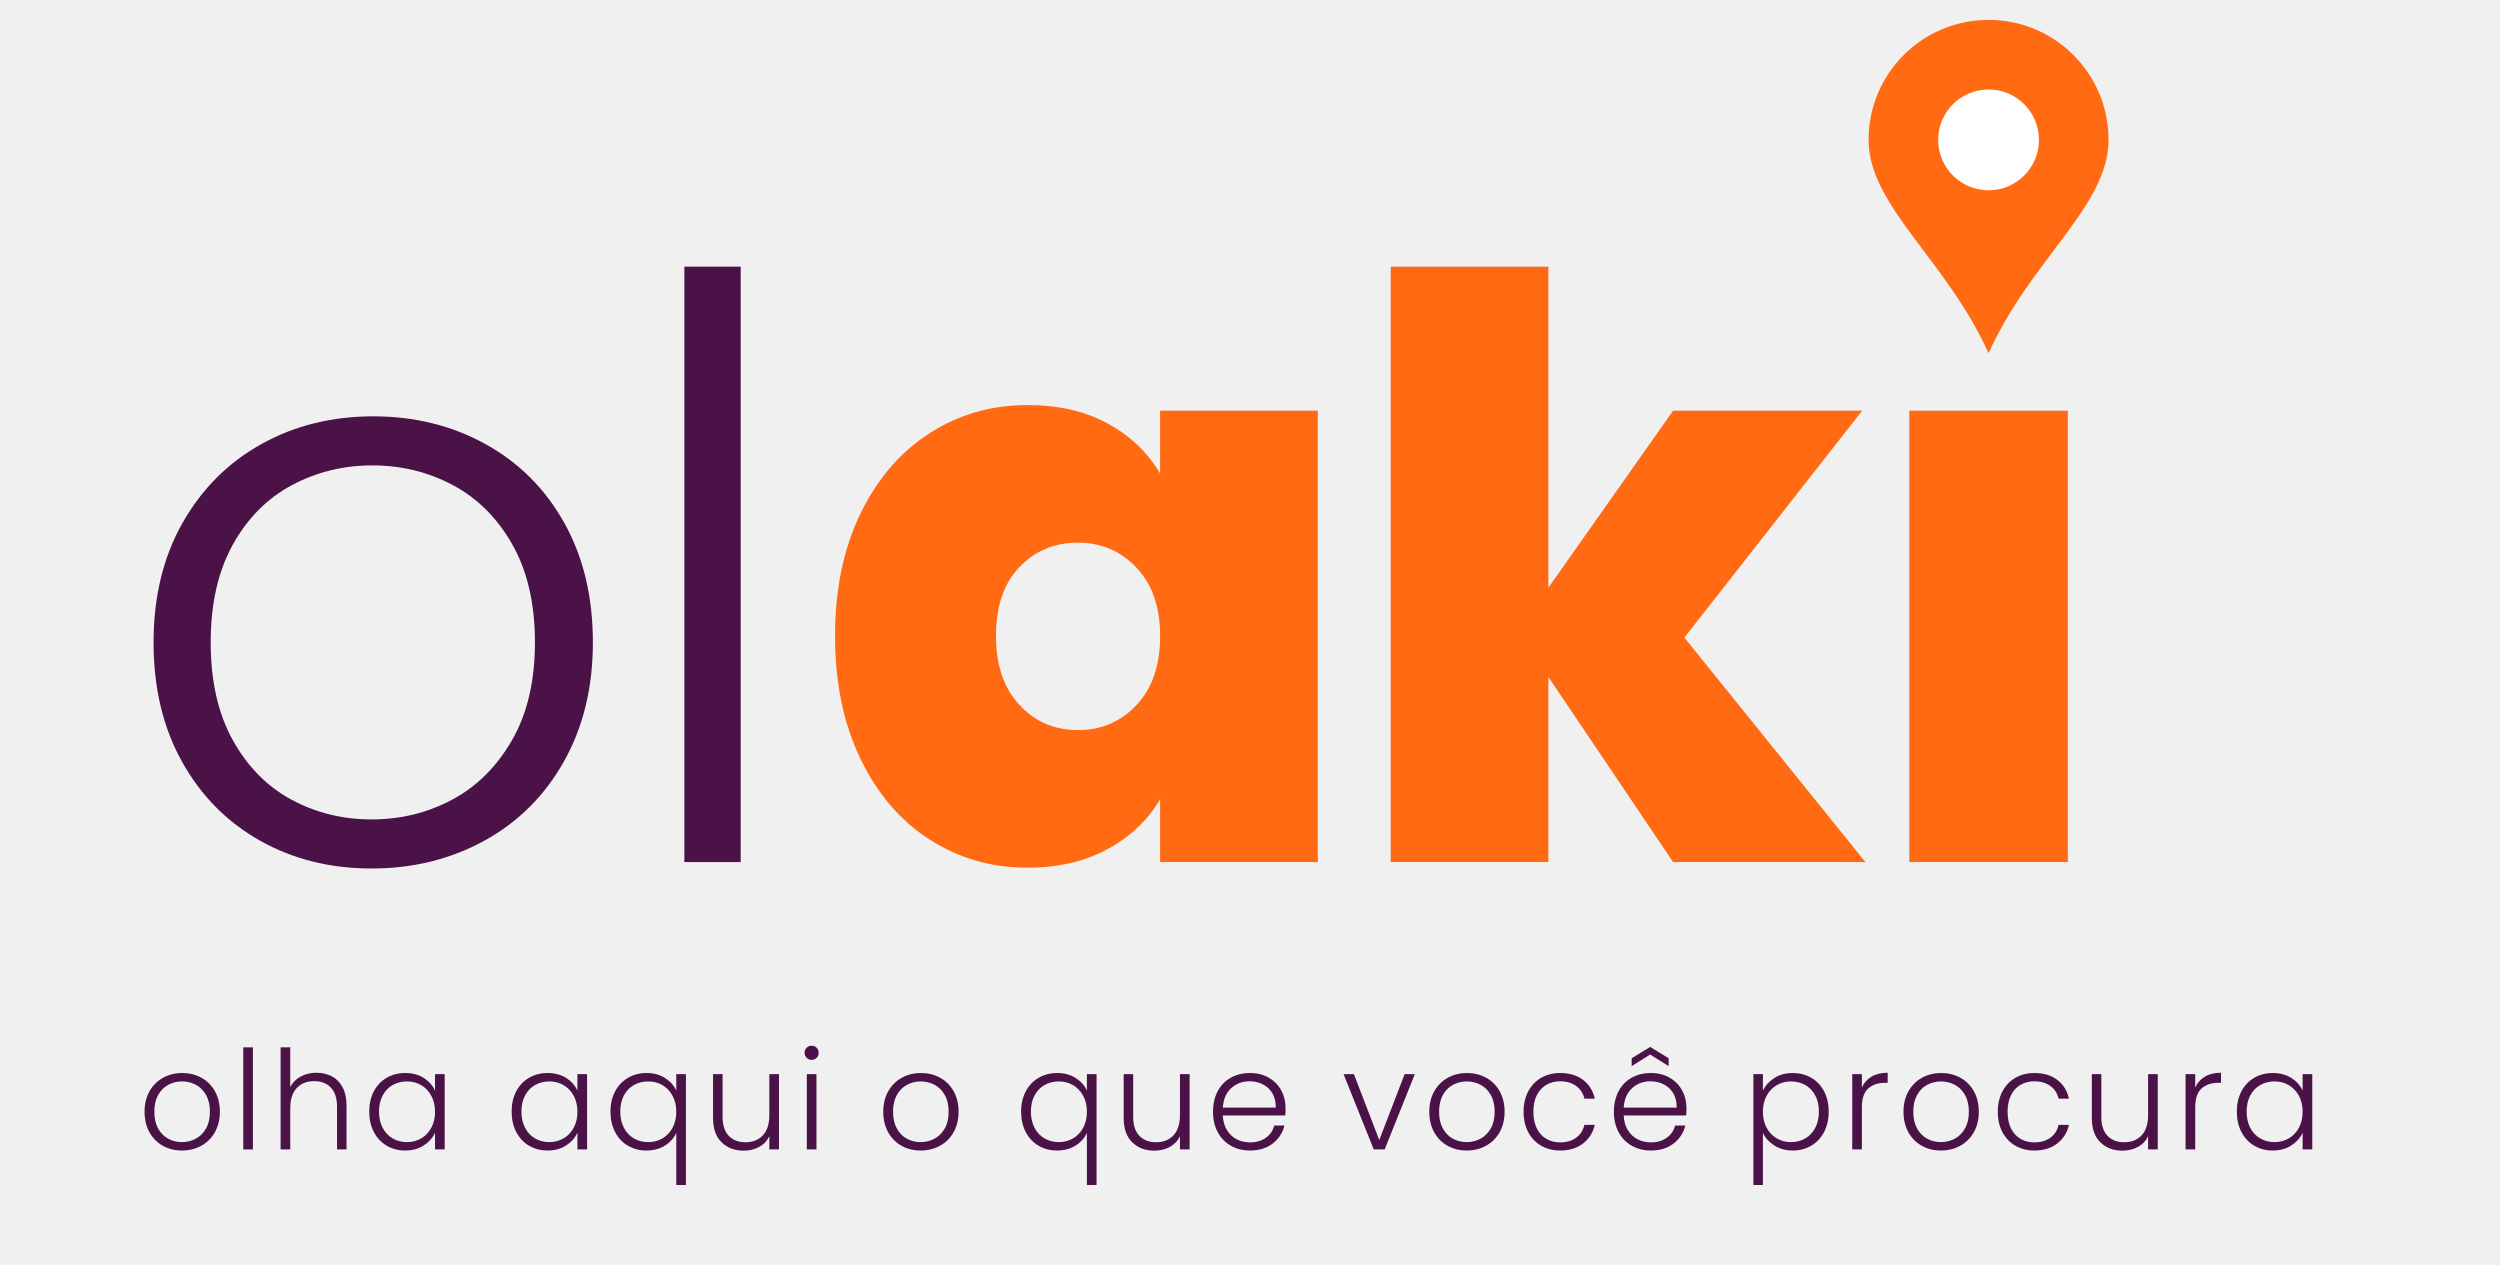
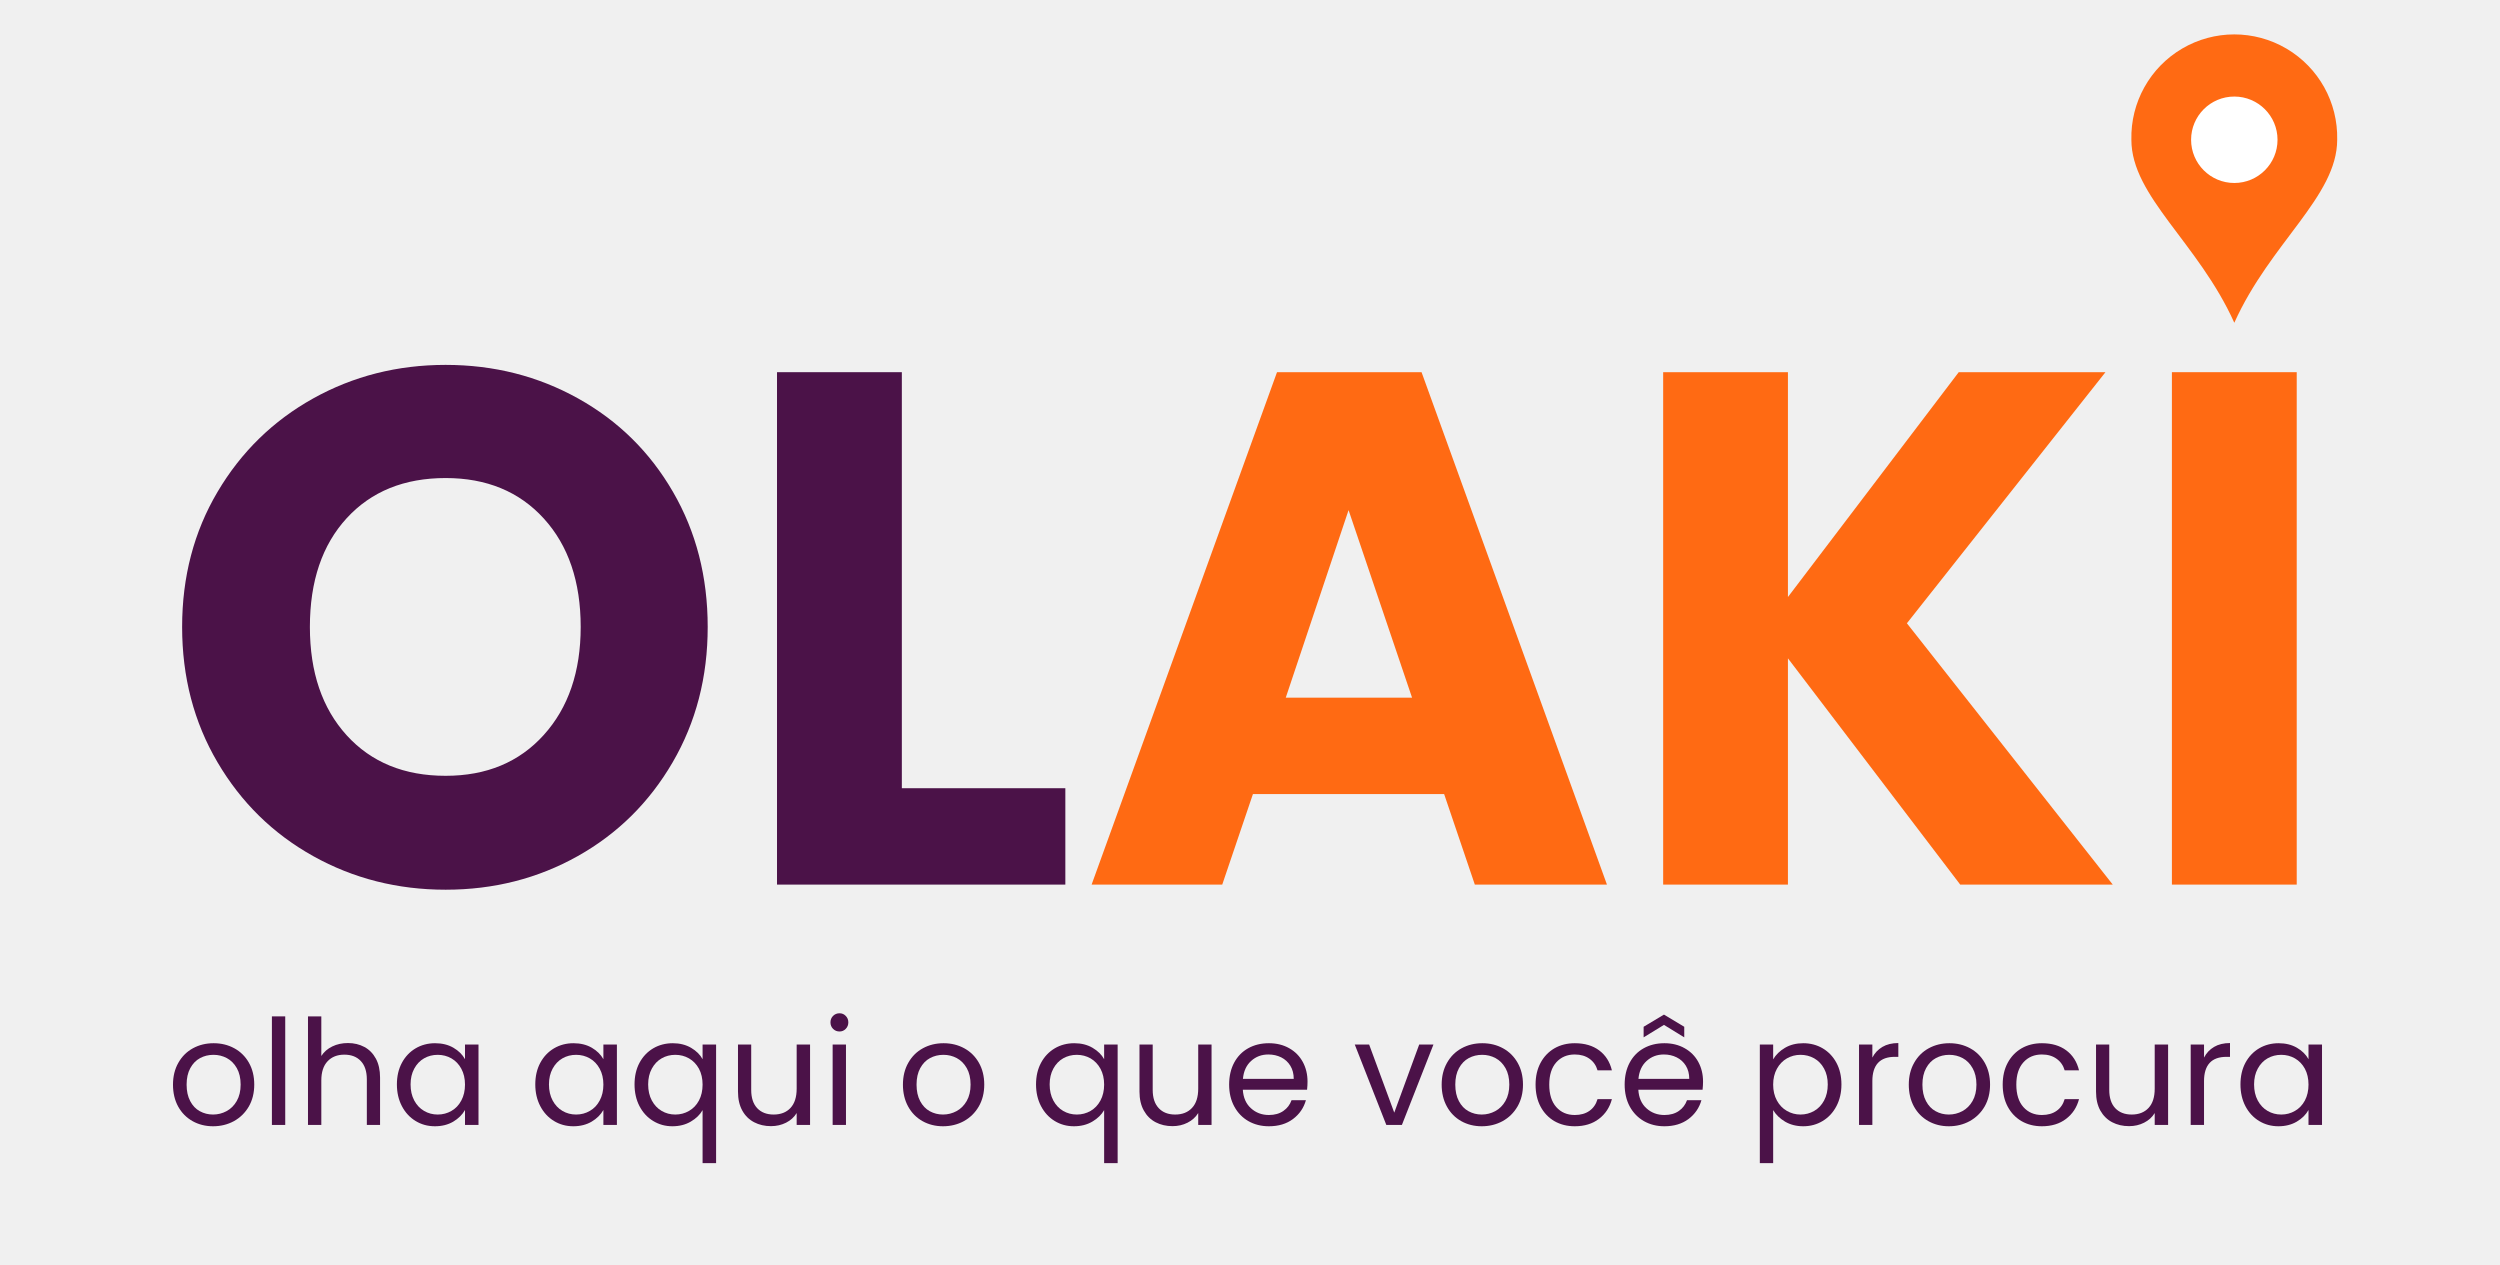
<svg xmlns="http://www.w3.org/2000/svg" viewBox="0 0 435 220" width="435" height="220">
  <g fill="#4B1248">
-     <path d="M26.72 111.78Q26.72 99.88 31.76 90.99Q36.8 82.1 45.48 77.27Q54.16 72.44 64.94 72.44Q75.72 72.44 84.47 77.27Q93.22 82.1 98.19 90.99Q103.16 99.88 103.16 111.78Q103.16 123.54 98.12 132.5Q93.08 141.46 84.26 146.29Q75.44 151.12 64.66 151.12Q53.88 151.12 45.27 146.29Q36.66 141.46 31.69 132.57Q26.72 123.68 26.72 111.78ZM93.08 111.78Q93.08 101.7 89.16 94.77Q85.24 87.84 78.8 84.41Q72.36 80.98 64.8 80.98Q57.24 80.98 50.8 84.41Q44.36 87.84 40.51 94.77Q36.66 101.7 36.66 111.78Q36.66 121.86 40.51 128.79Q44.36 135.72 50.73 139.15Q57.1 142.58 64.66 142.58Q72.22 142.58 78.66 139.15Q85.1 135.72 89.09 128.79Q93.08 121.86 93.08 111.78Z" />
-     <path d="M128.88 46.4V150.0H119.08V46.4Z" />
+     <path d="M77.54 154.81Q64.97 154.81 54.49 148.96Q44.01 143.12 37.85 132.64Q31.69 122.17 31.69 109.09L31.69 109.09Q31.69 96.00 37.85 85.59Q44.01 75.17 54.49 69.33Q64.97 63.49 77.54 63.49L77.54 63.49Q90.11 63.49 100.59 69.33Q111.07 75.17 117.10 85.59Q123.14 96.00 123.14 109.09L123.14 109.09Q123.14 122.17 117.04 132.64Q110.94 143.12 100.53 148.96Q90.11 154.81 77.54 154.81L77.54 154.81ZM77.54 134.99Q88.21 134.99 94.62 127.88Q101.04 120.77 101.04 109.09L101.04 109.09Q101.04 97.27 94.62 90.22Q88.21 83.18 77.54 83.18L77.54 83.18Q66.74 83.18 60.33 90.16Q53.92 97.15 53.92 109.09L53.92 109.09Q53.92 120.90 60.33 127.95Q66.74 134.99 77.54 134.99L77.54 134.99Z" />
+     <path d="M156.92 64.76L156.92 137.15L185.37 137.15L185.37 153.92L135.20 153.92L135.20 64.76L156.92 64.76Z" />
  </g>
  <g fill="#FF6A13">
-     <path d="M178.76 70.48Q186.88 70.48 192.76 73.7Q198.64 76.92 201.86 82.38V71.46H229.3V150.0H201.86V139.08Q198.64 144.54 192.69 147.76Q186.74 150.98 178.76 150.98Q169.38 150.98 161.75 146.08Q154.12 141.18 149.71 132.01Q145.3 122.84 145.3 110.66Q145.3 98.48 149.71 89.38Q154.12 80.28 161.75 75.38Q169.38 70.48 178.76 70.48ZM187.58 94.42Q181.42 94.42 177.36 98.69Q173.3 102.96 173.3 110.66Q173.3 118.22 177.36 122.63Q181.42 127.04 187.58 127.04Q193.6 127.04 197.73 122.7Q201.86 118.36 201.86 110.66Q201.86 103.1 197.73 98.76Q193.6 94.42 187.58 94.42Z" />
-     <path d="M291.12 150.0 269.42 117.8V150.0H241.98V46.4H269.42V102.26L291.12 71.46H324.02L293.08 110.94L324.58 150.0Z" />
-     <path d="M359.8 71.46V150.0H332.22V71.46Z" />
+     <path d="M256.62 153.92L251.28 138.17L218.01 138.17L212.67 153.92L189.94 153.92L222.20 64.76L247.35 64.76L279.61 153.92L256.62 153.92ZM223.72 121.40L245.70 121.40L234.65 88.76L223.72 121.40Z" />
+     <path d="M367.62 153.92L341.08 153.92L311.10 114.55L311.10 153.92L289.39 153.92L289.39 64.76L311.10 64.76L311.10 103.88L340.82 64.76L366.35 64.76L331.80 108.45L367.62 153.92Z" />
+     <path d="M377.91 64.76L399.63 64.76L399.63 153.92L377.91 153.92L377.91 64.76Z" />
  </g>
-   <path fill="#FF6A13" d="M346.01 61.46 C338.702 45.22 325.13 35.824 325.13 24.34 A20.88 20.88 0 1 1 366.89 24.34 C366.89 35.824 353.318 45.22 346.01 61.46Z" />
-   <circle cx="346.01" cy="24.34" r="8.77" fill="#fff" />
+   <path fill="#FF6A13" d="M388.77 56.16 C382.5 42.23 370.86 34.17 370.86 24.32 A17.91 17.91 0 1 1 406.67 24.32 C406.67 34.17 395.03 42.23 388.77 56.16Z" />
+   <circle cx="388.77" cy="24.32" r="7.52" fill="#FFFFFF" />
  <g fill="#4B1248">
-     <path d="M25.152 193.448Q25.152 191.408 26.016 189.884Q26.88 188.36 28.368 187.532Q29.856 186.704 31.704 186.704Q33.552 186.704 35.052 187.532Q36.552 188.36 37.404 189.884Q38.256 191.408 38.256 193.448Q38.256 195.464 37.392 197.0Q36.528 198.536 35.016 199.364Q33.504 200.192 31.656 200.192Q29.808 200.192 28.332 199.364Q26.856 198.536 26.004 197.012Q25.152 195.488 25.152 193.448ZM36.528 193.448Q36.528 191.72 35.856 190.532Q35.184 189.344 34.08 188.756Q32.976 188.168 31.68 188.168Q30.384 188.168 29.28 188.756Q28.176 189.344 27.516 190.532Q26.856 191.72 26.856 193.448Q26.856 195.176 27.516 196.364Q28.176 197.552 29.268 198.14Q30.36 198.728 31.656 198.728Q32.952 198.728 34.056 198.14Q35.16 197.552 35.844 196.364Q36.528 195.176 36.528 193.448Z" />
-     <path d="M44.008 182.24V200.0H42.328V182.24Z" />
-     <path d="M60.296 192.32V200.0H58.64V192.512Q58.64 190.376 57.572 189.248Q56.504 188.12 54.656 188.12Q52.76 188.12 51.632 189.32Q50.504 190.52 50.504 192.848V200.0H48.824V182.24H50.504V189.128Q51.128 187.952 52.34 187.304Q53.552 186.656 55.064 186.656Q56.552 186.656 57.74 187.28Q58.928 187.904 59.612 189.188Q60.296 190.472 60.296 192.32Z" />
-     <path d="M70.512 186.704Q72.384 186.704 73.74 187.568Q75.096 188.432 75.696 189.776V186.896H77.376V200.0H75.696V197.096Q75.072 198.44 73.716 199.316Q72.36 200.192 70.488 200.192Q68.712 200.192 67.284 199.352Q65.856 198.512 65.052 196.976Q64.248 195.44 64.248 193.424Q64.248 191.408 65.052 189.884Q65.856 188.36 67.284 187.532Q68.712 186.704 70.512 186.704ZM70.824 188.168Q69.432 188.168 68.328 188.792Q67.224 189.416 66.588 190.604Q65.952 191.792 65.952 193.424Q65.952 195.032 66.588 196.244Q67.224 197.456 68.328 198.092Q69.432 198.728 70.824 198.728Q72.168 198.728 73.284 198.08Q74.4 197.432 75.048 196.232Q75.696 195.032 75.696 193.448Q75.696 191.864 75.048 190.664Q74.4 189.464 73.284 188.816Q72.168 188.168 70.824 188.168Z" />
+     <path d="M37.07 195.97Q35.10 195.97 33.51 195.08Q31.91 194.18 31.00 192.54Q30.10 190.89 30.10 188.72L30.10 188.72Q30.10 186.57 31.03 184.93Q31.96 183.28 33.57 182.40Q35.18 181.52 37.17 181.52L37.17 181.52Q39.16 181.52 40.77 182.40Q42.38 183.28 43.31 184.91Q44.24 186.55 44.24 188.72L44.24 188.72Q44.24 190.89 43.29 192.54Q42.33 194.18 40.70 195.08Q39.06 195.97 37.07 195.97L37.07 195.97ZM37.07 193.93Q38.32 193.93 39.42 193.34Q40.52 192.75 41.19 191.58Q41.87 190.40 41.87 188.72L41.87 188.72Q41.87 187.03 41.21 185.86Q40.54 184.68 39.47 184.11Q38.40 183.54 37.15 183.54L37.15 183.54Q35.87 183.54 34.81 184.11Q33.75 184.68 33.11 185.86Q32.47 187.03 32.47 188.72L32.47 188.72Q32.47 190.43 33.10 191.60Q33.72 192.78 34.77 193.35Q35.82 193.93 37.07 193.93L37.07 193.93Z" />
+     <path d="M47.31 176.85L49.63 176.85L49.63 195.74L47.31 195.74L47.31 176.85Z" />
+     <path d="M60.54 181.49Q62.12 181.49 63.40 182.17Q64.67 182.85 65.40 184.20Q66.13 185.55 66.13 187.49L66.13 187.49L66.13 195.74L63.83 195.74L63.83 187.83Q63.83 185.73 62.78 184.62Q61.74 183.51 59.92 183.51L59.92 183.51Q58.08 183.51 57.00 184.66Q55.91 185.81 55.91 188.00L55.91 188.00L55.91 195.74L53.59 195.74L53.59 176.85L55.91 176.85L55.91 183.74Q56.60 182.67 57.82 182.08Q59.03 181.49 60.54 181.49L60.54 181.49Z" />
+     <path d="M69.06 188.69Q69.06 186.55 69.93 184.93Q70.80 183.31 72.32 182.41Q73.84 181.52 75.70 181.52L75.70 181.52Q77.54 181.52 78.90 182.31Q80.25 183.10 80.91 184.30L80.91 184.30L80.91 181.75L83.26 181.75L83.26 195.74L80.91 195.74L80.91 193.14Q80.22 194.36 78.86 195.17Q77.49 195.97 75.68 195.97L75.68 195.97Q73.81 195.97 72.31 195.05Q70.80 194.13 69.93 192.47Q69.06 190.81 69.06 188.69L69.06 188.69ZM80.91 188.72Q80.91 187.14 80.27 185.96Q79.64 184.79 78.55 184.16Q77.47 183.54 76.16 183.54L76.16 183.54Q74.86 183.54 73.79 184.15Q72.72 184.76 72.08 185.94Q71.44 187.11 71.44 188.69L71.44 188.69Q71.44 190.30 72.08 191.49Q72.72 192.68 73.79 193.30Q74.86 193.93 76.16 193.93L76.16 193.93Q77.47 193.93 78.55 193.30Q79.64 192.68 80.27 191.49Q80.91 190.30 80.91 188.72L80.91 188.72Z" />
    <path d="" />
-     <path d="M95.288 186.704Q97.16 186.704 98.516 187.568Q99.872 188.432 100.472 189.776V186.896H102.152V200.0H100.472V197.096Q99.848 198.44 98.492 199.316Q97.136 200.192 95.264 200.192Q93.488 200.192 92.06 199.352Q90.632 198.512 89.828 196.976Q89.024 195.44 89.024 193.424Q89.024 191.408 89.828 189.884Q90.632 188.36 92.06 187.532Q93.488 186.704 95.288 186.704ZM95.6 188.168Q94.208 188.168 93.104 188.792Q92 189.416 91.364 190.604Q90.728 191.792 90.728 193.424Q90.728 195.032 91.364 196.244Q92 197.456 93.104 198.092Q94.208 198.728 95.6 198.728Q96.944 198.728 98.06 198.08Q99.176 197.432 99.824 196.232Q100.472 195.032 100.472 193.448Q100.472 191.864 99.824 190.664Q99.176 189.464 98.06 188.816Q96.944 188.168 95.6 188.168Z" />
-     <path d="M112.512 186.704Q114.36 186.704 115.728 187.58Q117.096 188.456 117.672 189.776V186.896H119.352V206.192H117.672V197.12Q117.096 198.44 115.716 199.316Q114.336 200.192 112.464 200.192Q110.688 200.192 109.26 199.352Q107.832 198.512 107.028 196.976Q106.224 195.44 106.224 193.424Q106.224 191.408 107.04 189.884Q107.856 188.36 109.284 187.532Q110.712 186.704 112.512 186.704ZM112.8 188.168Q111.408 188.168 110.304 188.792Q109.2 189.416 108.564 190.604Q107.928 191.792 107.928 193.424Q107.928 195.032 108.564 196.244Q109.2 197.456 110.304 198.092Q111.408 198.728 112.8 198.728Q114.144 198.728 115.26 198.08Q116.376 197.432 117.024 196.232Q117.672 195.032 117.672 193.448Q117.672 191.864 117.024 190.664Q116.376 189.464 115.26 188.816Q114.144 188.168 112.8 188.168Z" />
-     <path d="M135.544 186.896V200.0H133.864V197.696Q133.288 198.92 132.088 199.568Q130.888 200.216 129.4 200.216Q127.048 200.216 125.56 198.764Q124.072 197.312 124.072 194.552V186.896H125.728V194.36Q125.728 196.496 126.796 197.624Q127.864 198.752 129.712 198.752Q131.608 198.752 132.736 197.552Q133.864 196.352 133.864 194.024V186.896Z" />
-     <path d="M140 183.176Q140 182.648 140.36 182.3Q140.72 181.952 141.224 181.952Q141.728 181.952 142.088 182.3Q142.448 182.648 142.448 183.176Q142.448 183.704 142.088 184.064Q141.728 184.424 141.224 184.424Q140.72 184.424 140.36 184.064Q140 183.704 140 183.176ZM142.064 186.896V200.0H140.384V186.896Z" />
+     <path d="M93.14 188.69Q93.14 186.55 94.01 184.93Q94.88 183.31 96.40 182.41Q97.92 181.52 99.78 181.52L99.78 181.52Q101.62 181.52 102.98 182.31Q104.33 183.10 104.99 184.30L104.99 184.30L104.99 181.75L107.34 181.75L107.34 195.74L104.99 195.74L104.99 193.14Q104.30 194.36 102.94 195.17Q101.57 195.97 99.76 195.97L99.76 195.97Q97.89 195.97 96.39 195.05Q94.88 194.13 94.01 192.47Q93.14 190.81 93.14 188.69L93.14 188.69ZM104.99 188.72Q104.99 187.14 104.35 185.96Q103.72 184.79 102.63 184.16Q101.55 183.54 100.24 183.54L100.24 183.54Q98.94 183.54 97.87 184.15Q96.80 184.76 96.16 185.94Q95.52 187.11 95.52 188.69L95.52 188.69Q95.52 190.30 96.16 191.49Q96.80 192.68 97.87 193.30Q98.94 193.93 100.24 193.93L100.24 193.93Q101.55 193.93 102.63 193.30Q103.72 192.68 104.35 191.49Q104.99 190.30 104.99 188.72L104.99 188.72Z" />
+     <path d="M110.41 188.69Q110.41 186.55 111.27 184.93Q112.14 183.31 113.66 182.41Q115.18 181.52 117.07 181.52L117.07 181.52Q118.88 181.52 120.25 182.32Q121.62 183.13 122.25 184.30L122.25 184.30L122.25 181.75L124.60 181.75L124.60 202.38L122.25 202.38L122.25 193.16Q121.59 194.34 120.21 195.15Q118.83 195.97 116.99 195.97L116.99 195.97Q115.16 195.97 113.65 195.05Q112.14 194.13 111.27 192.47Q110.41 190.81 110.41 188.69L110.41 188.69ZM122.25 188.72Q122.25 187.14 121.62 185.96Q120.98 184.79 119.89 184.16Q118.81 183.54 117.50 183.54L117.50 183.54Q116.20 183.54 115.13 184.15Q114.06 184.76 113.42 185.94Q112.78 187.11 112.78 188.69L112.78 188.69Q112.78 190.30 113.42 191.49Q114.06 192.68 115.13 193.30Q116.20 193.93 117.50 193.93L117.50 193.93Q118.81 193.93 119.89 193.30Q120.98 192.68 121.62 191.49Q122.25 190.30 122.25 188.72L122.25 188.72Z" />
+     <path d="M138.62 181.75L140.95 181.75L140.95 195.74L138.62 195.74L138.62 193.67Q137.96 194.75 136.77 195.35Q135.58 195.95 134.15 195.95L134.15 195.95Q132.52 195.95 131.22 195.27Q129.91 194.59 129.16 193.24Q128.41 191.89 128.41 189.95L128.41 189.95L128.41 181.75L130.71 181.75L130.71 189.64Q130.71 191.71 131.75 192.82Q132.80 193.93 134.61 193.93L134.61 193.93Q136.48 193.93 137.55 192.78Q138.62 191.63 138.62 189.43L138.62 189.43L138.62 181.75Z" />
+     <path d="M146.08 179.48Q145.41 179.48 144.95 179.02Q144.50 178.56 144.50 177.89L144.50 177.89Q144.50 177.23 144.95 176.77Q145.41 176.31 146.08 176.31L146.08 176.31Q146.72 176.31 147.16 176.77Q147.61 177.23 147.61 177.89L147.61 177.89Q147.61 178.56 147.16 179.02Q146.72 179.48 146.08 179.48L146.08 179.48ZM144.88 181.75L147.20 181.75L147.20 195.74L144.88 195.74L144.88 181.75Z" />
    <path d="" />
-     <path d="M153.688 193.448Q153.688 191.408 154.552 189.884Q155.416 188.36 156.904 187.532Q158.392 186.704 160.24 186.704Q162.088 186.704 163.588 187.532Q165.088 188.36 165.94 189.884Q166.792 191.408 166.792 193.448Q166.792 195.464 165.928 197.0Q165.064 198.536 163.552 199.364Q162.04 200.192 160.192 200.192Q158.344 200.192 156.868 199.364Q155.392 198.536 154.54 197.012Q153.688 195.488 153.688 193.448ZM165.064 193.448Q165.064 191.72 164.392 190.532Q163.72 189.344 162.616 188.756Q161.512 188.168 160.216 188.168Q158.92 188.168 157.816 188.756Q156.712 189.344 156.052 190.532Q155.392 191.72 155.392 193.448Q155.392 195.176 156.052 196.364Q156.712 197.552 157.804 198.14Q158.896 198.728 160.192 198.728Q161.488 198.728 162.592 198.14Q163.696 197.552 164.38 196.364Q165.064 195.176 165.064 193.448Z" />
+     <path d="M164.08 195.97Q162.11 195.97 160.52 195.08Q158.92 194.18 158.02 192.54Q157.11 190.89 157.11 188.72L157.11 188.72Q157.11 186.57 158.04 184.93Q158.97 183.28 160.58 182.40Q162.19 181.52 164.18 181.52L164.18 181.52Q166.17 181.52 167.78 182.40Q169.39 183.28 170.32 184.91Q171.26 186.55 171.26 188.72L171.26 188.72Q171.26 190.89 170.30 192.54Q169.34 194.18 167.71 195.08Q166.07 195.97 164.08 195.97L164.08 195.97ZM164.08 193.93Q165.33 193.93 166.43 193.34Q167.53 192.75 168.20 191.58Q168.88 190.40 168.88 188.72L168.88 188.72Q168.88 187.03 168.22 185.86Q167.55 184.68 166.48 184.11Q165.41 183.54 164.16 183.54L164.16 183.54Q162.88 183.54 161.82 184.11Q160.76 184.68 160.12 185.86Q159.48 187.03 159.48 188.72L159.48 188.72Q159.48 190.43 160.11 191.60Q160.74 192.78 161.78 193.35Q162.83 193.93 164.08 193.93L164.08 193.93Z" />
    <path d="" />
-     <path d="M183.96 186.704Q185.808 186.704 187.176 187.58Q188.544 188.456 189.12 189.776V186.896H190.8V206.192H189.12V197.12Q188.544 198.44 187.164 199.316Q185.784 200.192 183.912 200.192Q182.136 200.192 180.708 199.352Q179.28 198.512 178.476 196.976Q177.672 195.44 177.672 193.424Q177.672 191.408 178.488 189.884Q179.304 188.36 180.732 187.532Q182.16 186.704 183.96 186.704ZM184.248 188.168Q182.856 188.168 181.752 188.792Q180.648 189.416 180.012 190.604Q179.376 191.792 179.376 193.424Q179.376 195.032 180.012 196.244Q180.648 197.456 181.752 198.092Q182.856 198.728 184.248 198.728Q185.592 198.728 186.708 198.08Q187.824 197.432 188.472 196.232Q189.12 195.032 189.12 193.448Q189.12 191.864 188.472 190.664Q187.824 189.464 186.708 188.816Q185.592 188.168 184.248 188.168Z" />
-     <path d="M206.992 186.896V200.0H205.312V197.696Q204.736 198.92 203.536 199.568Q202.336 200.216 200.848 200.216Q198.496 200.216 197.008 198.764Q195.52 197.312 195.52 194.552V186.896H197.176V194.36Q197.176 196.496 198.244 197.624Q199.312 198.752 201.16 198.752Q203.056 198.752 204.184 197.552Q205.312 196.352 205.312 194.024V186.896Z" />
-     <path d="M223.64 194.096H212.768Q212.84 195.584 213.488 196.64Q214.136 197.696 215.192 198.236Q216.248 198.776 217.496 198.776Q219.128 198.776 220.244 197.984Q221.36 197.192 221.72 195.848H223.496Q223.016 197.768 221.444 198.98Q219.872 200.192 217.496 200.192Q215.648 200.192 214.184 199.364Q212.72 198.536 211.892 197.012Q211.064 195.488 211.064 193.448Q211.064 191.408 211.88 189.872Q212.696 188.336 214.16 187.52Q215.624 186.704 217.496 186.704Q219.368 186.704 220.772 187.52Q222.176 188.336 222.932 189.716Q223.688 191.096 223.688 192.776Q223.688 193.64 223.64 194.096ZM217.424 188.144Q215.552 188.144 214.232 189.344Q212.912 190.544 212.768 192.728H221.984Q222.008 191.264 221.396 190.232Q220.784 189.2 219.728 188.672Q218.672 188.144 217.424 188.144Z" />
+     <path d="M180.27 188.69Q180.27 186.55 181.14 184.93Q182.01 183.31 183.53 182.41Q185.04 181.52 186.93 181.52L186.93 181.52Q188.75 181.52 190.11 182.32Q191.48 183.13 192.12 184.30L192.12 184.30L192.12 181.75L194.47 181.75L194.47 202.38L192.12 202.38L192.12 193.16Q191.45 194.34 190.08 195.15Q188.70 195.97 186.86 195.97L186.86 195.97Q185.02 195.97 183.51 195.05Q182.01 194.13 181.14 192.47Q180.27 190.81 180.27 188.69L180.27 188.69ZM192.12 188.72Q192.12 187.14 191.48 185.96Q190.84 184.79 189.76 184.16Q188.67 183.54 187.37 183.54L187.37 183.54Q186.07 183.54 184.99 184.15Q183.92 184.76 183.28 185.94Q182.64 187.11 182.64 188.69L182.64 188.69Q182.64 190.30 183.28 191.49Q183.92 192.68 184.99 193.30Q186.07 193.93 187.37 193.93L187.37 193.93Q188.67 193.93 189.76 193.30Q190.84 192.68 191.48 191.49Q192.12 190.30 192.12 188.72L192.12 188.72Z" />
+     <path d="M208.49 181.75L210.81 181.75L210.81 195.74L208.49 195.74L208.49 193.67Q207.82 194.75 206.63 195.35Q205.45 195.95 204.02 195.95L204.02 195.95Q202.38 195.95 201.08 195.27Q199.78 194.59 199.03 193.24Q198.27 191.89 198.27 189.95L198.27 189.95L198.27 181.75L200.57 181.75L200.57 189.64Q200.57 191.71 201.62 192.82Q202.66 193.93 204.48 193.93L204.48 193.93Q206.34 193.93 207.41 192.78Q208.49 191.63 208.49 189.43L208.49 189.43L208.49 181.75Z" />
+     <path d="M227.51 188.21Q227.51 188.87 227.43 189.61L227.43 189.61L216.25 189.61Q216.38 191.68 217.67 192.84Q218.96 194.01 220.79 194.01L220.79 194.01Q222.30 194.01 223.31 193.30Q224.32 192.60 224.73 191.43L224.73 191.43L227.23 191.43Q226.67 193.44 224.98 194.71Q223.30 195.97 220.79 195.97L220.79 195.97Q218.80 195.97 217.23 195.08Q215.66 194.18 214.77 192.54Q213.87 190.89 213.87 188.72L213.87 188.72Q213.87 186.55 214.74 184.91Q215.61 183.28 217.18 182.40Q218.75 181.52 220.79 181.52L220.79 181.52Q222.79 181.52 224.32 182.39Q225.85 183.25 226.68 184.77Q227.51 186.29 227.51 188.21L227.51 188.21ZM225.11 187.72Q225.11 186.40 224.52 185.44Q223.93 184.48 222.93 183.98Q221.92 183.48 220.69 183.48L220.69 183.48Q218.93 183.48 217.69 184.61Q216.45 185.73 216.27 187.72L216.27 187.72L225.11 187.72Z" />
    <path d="" />
-     <path d="M239.992 198.368 244.408 186.896H246.184L240.928 200.0H239.032L233.776 186.896H235.576Z" />
-     <path d="M248.696 193.448Q248.696 191.408 249.56 189.884Q250.424 188.36 251.912 187.532Q253.4 186.704 255.248 186.704Q257.096 186.704 258.596 187.532Q260.096 188.36 260.948 189.884Q261.8 191.408 261.8 193.448Q261.8 195.464 260.936 197.0Q260.072 198.536 258.56 199.364Q257.048 200.192 255.2 200.192Q253.352 200.192 251.876 199.364Q250.4 198.536 249.548 197.012Q248.696 195.488 248.696 193.448ZM260.072 193.448Q260.072 191.72 259.4 190.532Q258.728 189.344 257.624 188.756Q256.52 188.168 255.224 188.168Q253.928 188.168 252.824 188.756Q251.72 189.344 251.06 190.532Q250.4 191.72 250.4 193.448Q250.4 195.176 251.06 196.364Q251.72 197.552 252.812 198.14Q253.904 198.728 255.2 198.728Q256.496 198.728 257.6 198.14Q258.704 197.552 259.388 196.364Q260.072 195.176 260.072 193.448Z" />
-     <path d="M271.464 186.704Q273.888 186.704 275.46 187.904Q277.032 189.104 277.488 191.168H275.688Q275.352 189.752 274.236 188.948Q273.12 188.144 271.464 188.144Q270.144 188.144 269.088 188.744Q268.032 189.344 267.42 190.532Q266.808 191.72 266.808 193.448Q266.808 195.176 267.42 196.376Q268.032 197.576 269.088 198.176Q270.144 198.776 271.464 198.776Q273.12 198.776 274.236 197.972Q275.352 197.168 275.688 195.728H277.488Q277.032 197.744 275.448 198.968Q273.864 200.192 271.464 200.192Q269.616 200.192 268.176 199.364Q266.736 198.536 265.92 197.012Q265.104 195.488 265.104 193.448Q265.104 191.408 265.92 189.884Q266.736 188.36 268.176 187.532Q269.616 186.704 271.464 186.704Z" />
-     <path d="M293.392 194.096H282.52Q282.592 195.584 283.24 196.64Q283.888 197.696 284.944 198.236Q286.0 198.776 287.248 198.776Q288.88 198.776 289.996 197.984Q291.112 197.192 291.472 195.848H293.248Q292.768 197.768 291.196 198.98Q289.624 200.192 287.248 200.192Q285.4 200.192 283.936 199.364Q282.472 198.536 281.644 197.012Q280.816 195.488 280.816 193.448Q280.816 191.408 281.632 189.872Q282.448 188.336 283.912 187.52Q285.376 186.704 287.248 186.704Q289.12 186.704 290.524 187.52Q291.928 188.336 292.684 189.716Q293.44 191.096 293.44 192.776Q293.44 193.64 293.392 194.096ZM287.176 188.144Q285.304 188.144 283.984 189.344Q282.664 190.544 282.52 192.728H291.736Q291.76 191.264 291.148 190.232Q290.536 189.2 289.48 188.672Q288.424 188.144 287.176 188.144ZM287.128 183.488 283.912 185.504V184.136L287.128 182.168L290.344 184.136V185.504Z" />
+     <path d="M238.23 181.75L242.60 193.60L246.94 181.75L249.42 181.75L243.93 195.74L241.22 195.74L235.73 181.75L238.23 181.75Z" />
+     <path d="M257.82 195.97Q255.85 195.97 254.26 195.08Q252.66 194.18 251.76 192.54Q250.85 190.89 250.85 188.72L250.85 188.72Q250.85 186.57 251.78 184.93Q252.71 183.28 254.32 182.40Q255.93 181.52 257.92 181.52L257.92 181.52Q259.91 181.52 261.52 182.40Q263.13 183.28 264.06 184.91Q265.00 186.55 265.00 188.72L265.00 188.72Q265.00 190.89 264.04 192.54Q263.08 194.18 261.45 195.08Q259.81 195.97 257.82 195.97L257.82 195.97ZM257.82 193.93Q259.07 193.93 260.17 193.34Q261.27 192.75 261.94 191.58Q262.62 190.40 262.62 188.72L262.62 188.72Q262.62 187.03 261.96 185.86Q261.29 184.68 260.22 184.11Q259.15 183.54 257.90 183.54L257.90 183.54Q256.62 183.54 255.56 184.11Q254.50 184.68 253.86 185.86Q253.22 187.03 253.22 188.72L253.22 188.72Q253.22 190.43 253.85 191.60Q254.47 192.78 255.52 193.35Q256.57 193.93 257.82 193.93L257.82 193.93Z" />
+     <path d="M267.19 188.72Q267.19 186.55 268.06 184.93Q268.93 183.31 270.47 182.41Q272.02 181.52 274.01 181.52L274.01 181.52Q276.59 181.52 278.26 182.77Q279.93 184.02 280.47 186.24L280.47 186.24L277.97 186.24Q277.61 184.97 276.58 184.23Q275.54 183.48 274.01 183.48L274.01 183.48Q272.02 183.48 270.79 184.85Q269.57 186.22 269.57 188.72L269.57 188.72Q269.57 191.25 270.79 192.63Q272.02 194.01 274.01 194.01L274.01 194.01Q275.54 194.01 276.56 193.29Q277.58 192.58 277.97 191.25L277.97 191.25L280.47 191.25Q279.91 193.39 278.22 194.68Q276.54 195.97 274.01 195.97L274.01 195.97Q272.02 195.97 270.47 195.08Q268.93 194.18 268.06 192.55Q267.19 190.92 267.19 188.72L267.19 188.72Z" />
+     <path d="M296.33 188.21Q296.33 188.87 296.25 189.61L296.25 189.61L285.07 189.61Q285.19 191.68 286.48 192.84Q287.77 194.01 289.61 194.01L289.61 194.01Q291.12 194.01 292.13 193.30Q293.13 192.60 293.54 191.43L293.54 191.43L296.05 191.43Q295.48 193.44 293.80 194.71Q292.11 195.97 289.61 195.97L289.61 195.97Q287.62 195.97 286.05 195.08Q284.48 194.18 283.58 192.54Q282.69 190.89 282.69 188.72L282.69 188.72Q282.69 186.55 283.56 184.91Q284.43 183.28 286.00 182.40Q287.57 181.52 289.61 181.52L289.61 181.52Q291.60 181.52 293.13 182.39Q294.67 183.25 295.50 184.77Q296.33 186.29 296.33 188.21L296.33 188.21ZM293.93 187.72Q293.93 186.40 293.34 185.44Q292.75 184.48 291.74 183.98Q290.73 183.48 289.51 183.48L289.51 183.48Q287.75 183.48 286.51 184.61Q285.27 185.73 285.09 187.72L285.09 187.72L293.93 187.72ZM293.06 180.50L289.53 178.33L285.99 180.50L285.99 178.66L289.53 176.54L293.06 178.66L293.06 180.50Z" />
    <path d="" />
-     <path d="M311.952 186.704Q313.728 186.704 315.156 187.532Q316.584 188.36 317.388 189.884Q318.192 191.408 318.192 193.424Q318.192 195.44 317.388 196.976Q316.584 198.512 315.156 199.352Q313.728 200.192 311.952 200.192Q310.104 200.192 308.736 199.316Q307.368 198.44 306.744 197.12V206.192H305.088V186.896H306.744V189.776Q307.368 188.456 308.724 187.58Q310.08 186.704 311.952 186.704ZM311.616 188.168Q310.272 188.168 309.156 188.816Q308.04 189.464 307.392 190.664Q306.744 191.864 306.744 193.448Q306.744 195.032 307.392 196.232Q308.04 197.432 309.156 198.08Q310.272 198.728 311.616 198.728Q313.008 198.728 314.112 198.092Q315.216 197.456 315.852 196.244Q316.488 195.032 316.488 193.424Q316.488 191.792 315.852 190.604Q315.216 189.416 314.112 188.792Q313.008 188.168 311.616 188.168Z" />
-     <path d="M328.456 186.656V188.408H328.0Q326.176 188.408 325.072 189.392Q323.968 190.376 323.968 192.68V200.0H322.288V186.896H323.968V189.224Q324.52 188.0 325.66 187.328Q326.8 186.656 328.456 186.656Z" />
-     <path d="M331.208 193.448Q331.208 191.408 332.072 189.884Q332.936 188.36 334.424 187.532Q335.912 186.704 337.76 186.704Q339.608 186.704 341.108 187.532Q342.608 188.36 343.46 189.884Q344.312 191.408 344.312 193.448Q344.312 195.464 343.448 197.0Q342.584 198.536 341.072 199.364Q339.56 200.192 337.712 200.192Q335.864 200.192 334.388 199.364Q332.912 198.536 332.06 197.012Q331.208 195.488 331.208 193.448ZM342.584 193.448Q342.584 191.72 341.912 190.532Q341.24 189.344 340.136 188.756Q339.032 188.168 337.736 188.168Q336.44 188.168 335.336 188.756Q334.232 189.344 333.572 190.532Q332.912 191.72 332.912 193.448Q332.912 195.176 333.572 196.364Q334.232 197.552 335.324 198.14Q336.416 198.728 337.712 198.728Q339.008 198.728 340.112 198.14Q341.216 197.552 341.9 196.364Q342.584 195.176 342.584 193.448Z" />
-     <path d="M353.976 186.704Q356.4 186.704 357.972 187.904Q359.544 189.104 360.0 191.168H358.2Q357.864 189.752 356.748 188.948Q355.632 188.144 353.976 188.144Q352.656 188.144 351.6 188.744Q350.544 189.344 349.932 190.532Q349.32 191.72 349.32 193.448Q349.32 195.176 349.932 196.376Q350.544 197.576 351.6 198.176Q352.656 198.776 353.976 198.776Q355.632 198.776 356.748 197.972Q357.864 197.168 358.2 195.728H360.0Q359.544 197.744 357.96 198.968Q356.376 200.192 353.976 200.192Q352.128 200.192 350.688 199.364Q349.248 198.536 348.432 197.012Q347.616 195.488 347.616 193.448Q347.616 191.408 348.432 189.884Q349.248 188.36 350.688 187.532Q352.128 186.704 353.976 186.704Z" />
-     <path d="M375.448 186.896V200.0H373.768V197.696Q373.192 198.92 371.992 199.568Q370.792 200.216 369.304 200.216Q366.952 200.216 365.464 198.764Q363.976 197.312 363.976 194.552V186.896H365.632V194.36Q365.632 196.496 366.7 197.624Q367.768 198.752 369.616 198.752Q371.512 198.752 372.64 197.552Q373.768 196.352 373.768 194.024V186.896Z" />
-     <path d="M386.456 186.656V188.408H386.0Q384.176 188.408 383.072 189.392Q381.968 190.376 381.968 192.68V200.0H380.288V186.896H381.968V189.224Q382.52 188.0 383.66 187.328Q384.8 186.656 386.456 186.656Z" />
-     <path d="M395.472 186.704Q397.344 186.704 398.7 187.568Q400.056 188.432 400.656 189.776V186.896H402.336V200.0H400.656V197.096Q400.032 198.44 398.676 199.316Q397.32 200.192 395.448 200.192Q393.672 200.192 392.244 199.352Q390.816 198.512 390.012 196.976Q389.208 195.44 389.208 193.424Q389.208 191.408 390.012 189.884Q390.816 188.36 392.244 187.532Q393.672 186.704 395.472 186.704ZM395.784 188.168Q394.392 188.168 393.288 188.792Q392.184 189.416 391.548 190.604Q390.912 191.792 390.912 193.424Q390.912 195.032 391.548 196.244Q392.184 197.456 393.288 198.092Q394.392 198.728 395.784 198.728Q397.128 198.728 398.244 198.08Q399.36 197.432 400.008 196.232Q400.656 195.032 400.656 193.448Q400.656 191.864 400.008 190.664Q399.36 189.464 398.244 188.816Q397.128 188.168 395.784 188.168Z" />
+     <path d="M308.53 184.33Q309.22 183.13 310.59 182.32Q311.95 181.52 313.77 181.52L313.77 181.52Q315.63 181.52 317.15 182.41Q318.67 183.31 319.54 184.93Q320.41 186.55 320.41 188.69L320.41 188.69Q320.41 190.81 319.54 192.47Q318.67 194.13 317.15 195.05Q315.63 195.97 313.77 195.97L313.77 195.97Q311.98 195.97 310.61 195.17Q309.25 194.36 308.53 193.16L308.53 193.16L308.53 202.38L306.21 202.38L306.21 181.75L308.53 181.75L308.53 184.33ZM318.03 188.69Q318.03 187.11 317.39 185.94Q316.75 184.76 315.67 184.15Q314.58 183.54 313.28 183.54L313.28 183.54Q312.01 183.54 310.92 184.16Q309.83 184.79 309.18 185.97Q308.53 187.16 308.53 188.72L308.53 188.72Q308.53 190.30 309.18 191.49Q309.83 192.68 310.92 193.30Q312.01 193.93 313.28 193.93L313.28 193.93Q314.58 193.93 315.67 193.30Q316.75 192.68 317.39 191.49Q318.03 190.30 318.03 188.69L318.03 188.69Z" />
+     <path d="M325.79 184.02Q326.41 182.82 327.54 182.16Q328.68 181.49 330.31 181.49L330.31 181.49L330.31 183.89L329.70 183.89Q325.79 183.89 325.79 188.13L325.79 188.13L325.79 195.74L323.47 195.74L323.47 181.75L325.79 181.75L325.79 184.02Z" />
+     <path d="M339.10 195.97Q337.13 195.97 335.54 195.08Q333.94 194.18 333.03 192.54Q332.13 190.89 332.13 188.72L332.13 188.72Q332.13 186.57 333.06 184.93Q333.99 183.28 335.60 182.40Q337.21 181.52 339.20 181.52L339.20 181.52Q341.19 181.52 342.80 182.40Q344.41 183.28 345.34 184.91Q346.27 186.55 346.27 188.72L346.27 188.72Q346.27 190.89 345.32 192.54Q344.36 194.18 342.72 195.08Q341.09 195.97 339.10 195.97L339.10 195.97ZM339.10 193.93Q340.35 193.93 341.45 193.34Q342.55 192.75 343.22 191.58Q343.90 190.40 343.90 188.72L343.90 188.72Q343.90 187.03 343.23 185.86Q342.57 184.68 341.50 184.11Q340.43 183.54 339.17 183.54L339.17 183.54Q337.90 183.54 336.84 184.11Q335.78 184.68 335.14 185.86Q334.50 187.03 334.50 188.72L334.50 188.72Q334.50 190.43 335.13 191.60Q335.75 192.78 336.80 193.35Q337.85 193.93 339.10 193.93L339.10 193.93Z" />
+     <path d="M348.47 188.72Q348.47 186.55 349.34 184.93Q350.21 183.31 351.75 182.41Q353.30 181.52 355.29 181.52L355.29 181.52Q357.87 181.52 359.54 182.77Q361.21 184.02 361.75 186.24L361.75 186.24L359.25 186.24Q358.89 184.97 357.85 184.23Q356.82 183.48 355.29 183.48L355.29 183.48Q353.30 183.48 352.07 184.85Q350.84 186.22 350.84 188.72L350.84 188.72Q350.84 191.25 352.07 192.63Q353.30 194.01 355.29 194.01L355.29 194.01Q356.82 194.01 357.84 193.29Q358.86 192.58 359.25 191.25L359.25 191.25L361.75 191.25Q361.19 193.39 359.50 194.68Q357.82 195.97 355.29 195.97L355.29 195.97Q353.30 195.97 351.75 195.08Q350.21 194.18 349.34 192.55Q348.47 190.92 348.47 188.72L348.47 188.72Z" />
+     <path d="M374.92 181.75L377.25 181.75L377.25 195.74L374.92 195.74L374.92 193.67Q374.26 194.75 373.07 195.35Q371.89 195.95 370.46 195.95L370.46 195.95Q368.82 195.95 367.52 195.27Q366.22 194.59 365.46 193.24Q364.71 191.89 364.71 189.95L364.71 189.95L364.71 181.75L367.01 181.75L367.01 189.64Q367.01 191.71 368.05 192.82Q369.10 193.93 370.91 193.93L370.91 193.93Q372.78 193.93 373.85 192.78Q374.92 191.63 374.92 189.43L374.92 189.43L374.92 181.75Z" />
+     <path d="M383.50 184.02Q384.12 182.82 385.25 182.16Q386.39 181.49 388.02 181.49L388.02 181.49L388.02 183.89L387.41 183.89Q383.50 183.89 383.50 188.13L383.50 188.13L383.50 195.74L381.18 195.74L381.18 181.75L383.50 181.75L383.50 184.02Z" />
+     <path d="M389.84 188.69Q389.84 186.55 390.70 184.93Q391.57 183.31 393.09 182.41Q394.61 181.52 396.48 181.52L396.48 181.52Q398.31 181.52 399.67 182.31Q401.02 183.10 401.68 184.30L401.68 184.30L401.68 181.75L404.03 181.75L404.03 195.74L401.68 195.74L401.68 193.14Q401.00 194.36 399.63 195.17Q398.26 195.97 396.45 195.97L396.45 195.97Q394.59 195.97 393.08 195.05Q391.57 194.13 390.70 192.47Q389.84 190.81 389.84 188.69L389.84 188.69ZM401.68 188.72Q401.68 187.14 401.05 185.96Q400.41 184.79 399.32 184.16Q398.24 183.54 396.94 183.54L396.94 183.54Q395.63 183.54 394.56 184.15Q393.49 184.76 392.85 185.94Q392.21 187.11 392.21 188.69L392.21 188.69Q392.21 190.30 392.85 191.49Q393.49 192.68 394.56 193.30Q395.63 193.93 396.94 193.93L396.94 193.93Q398.24 193.93 399.32 193.30Q400.41 192.68 401.05 191.49Q401.68 190.30 401.68 188.72L401.68 188.72Z" />
  </g>
</svg>
